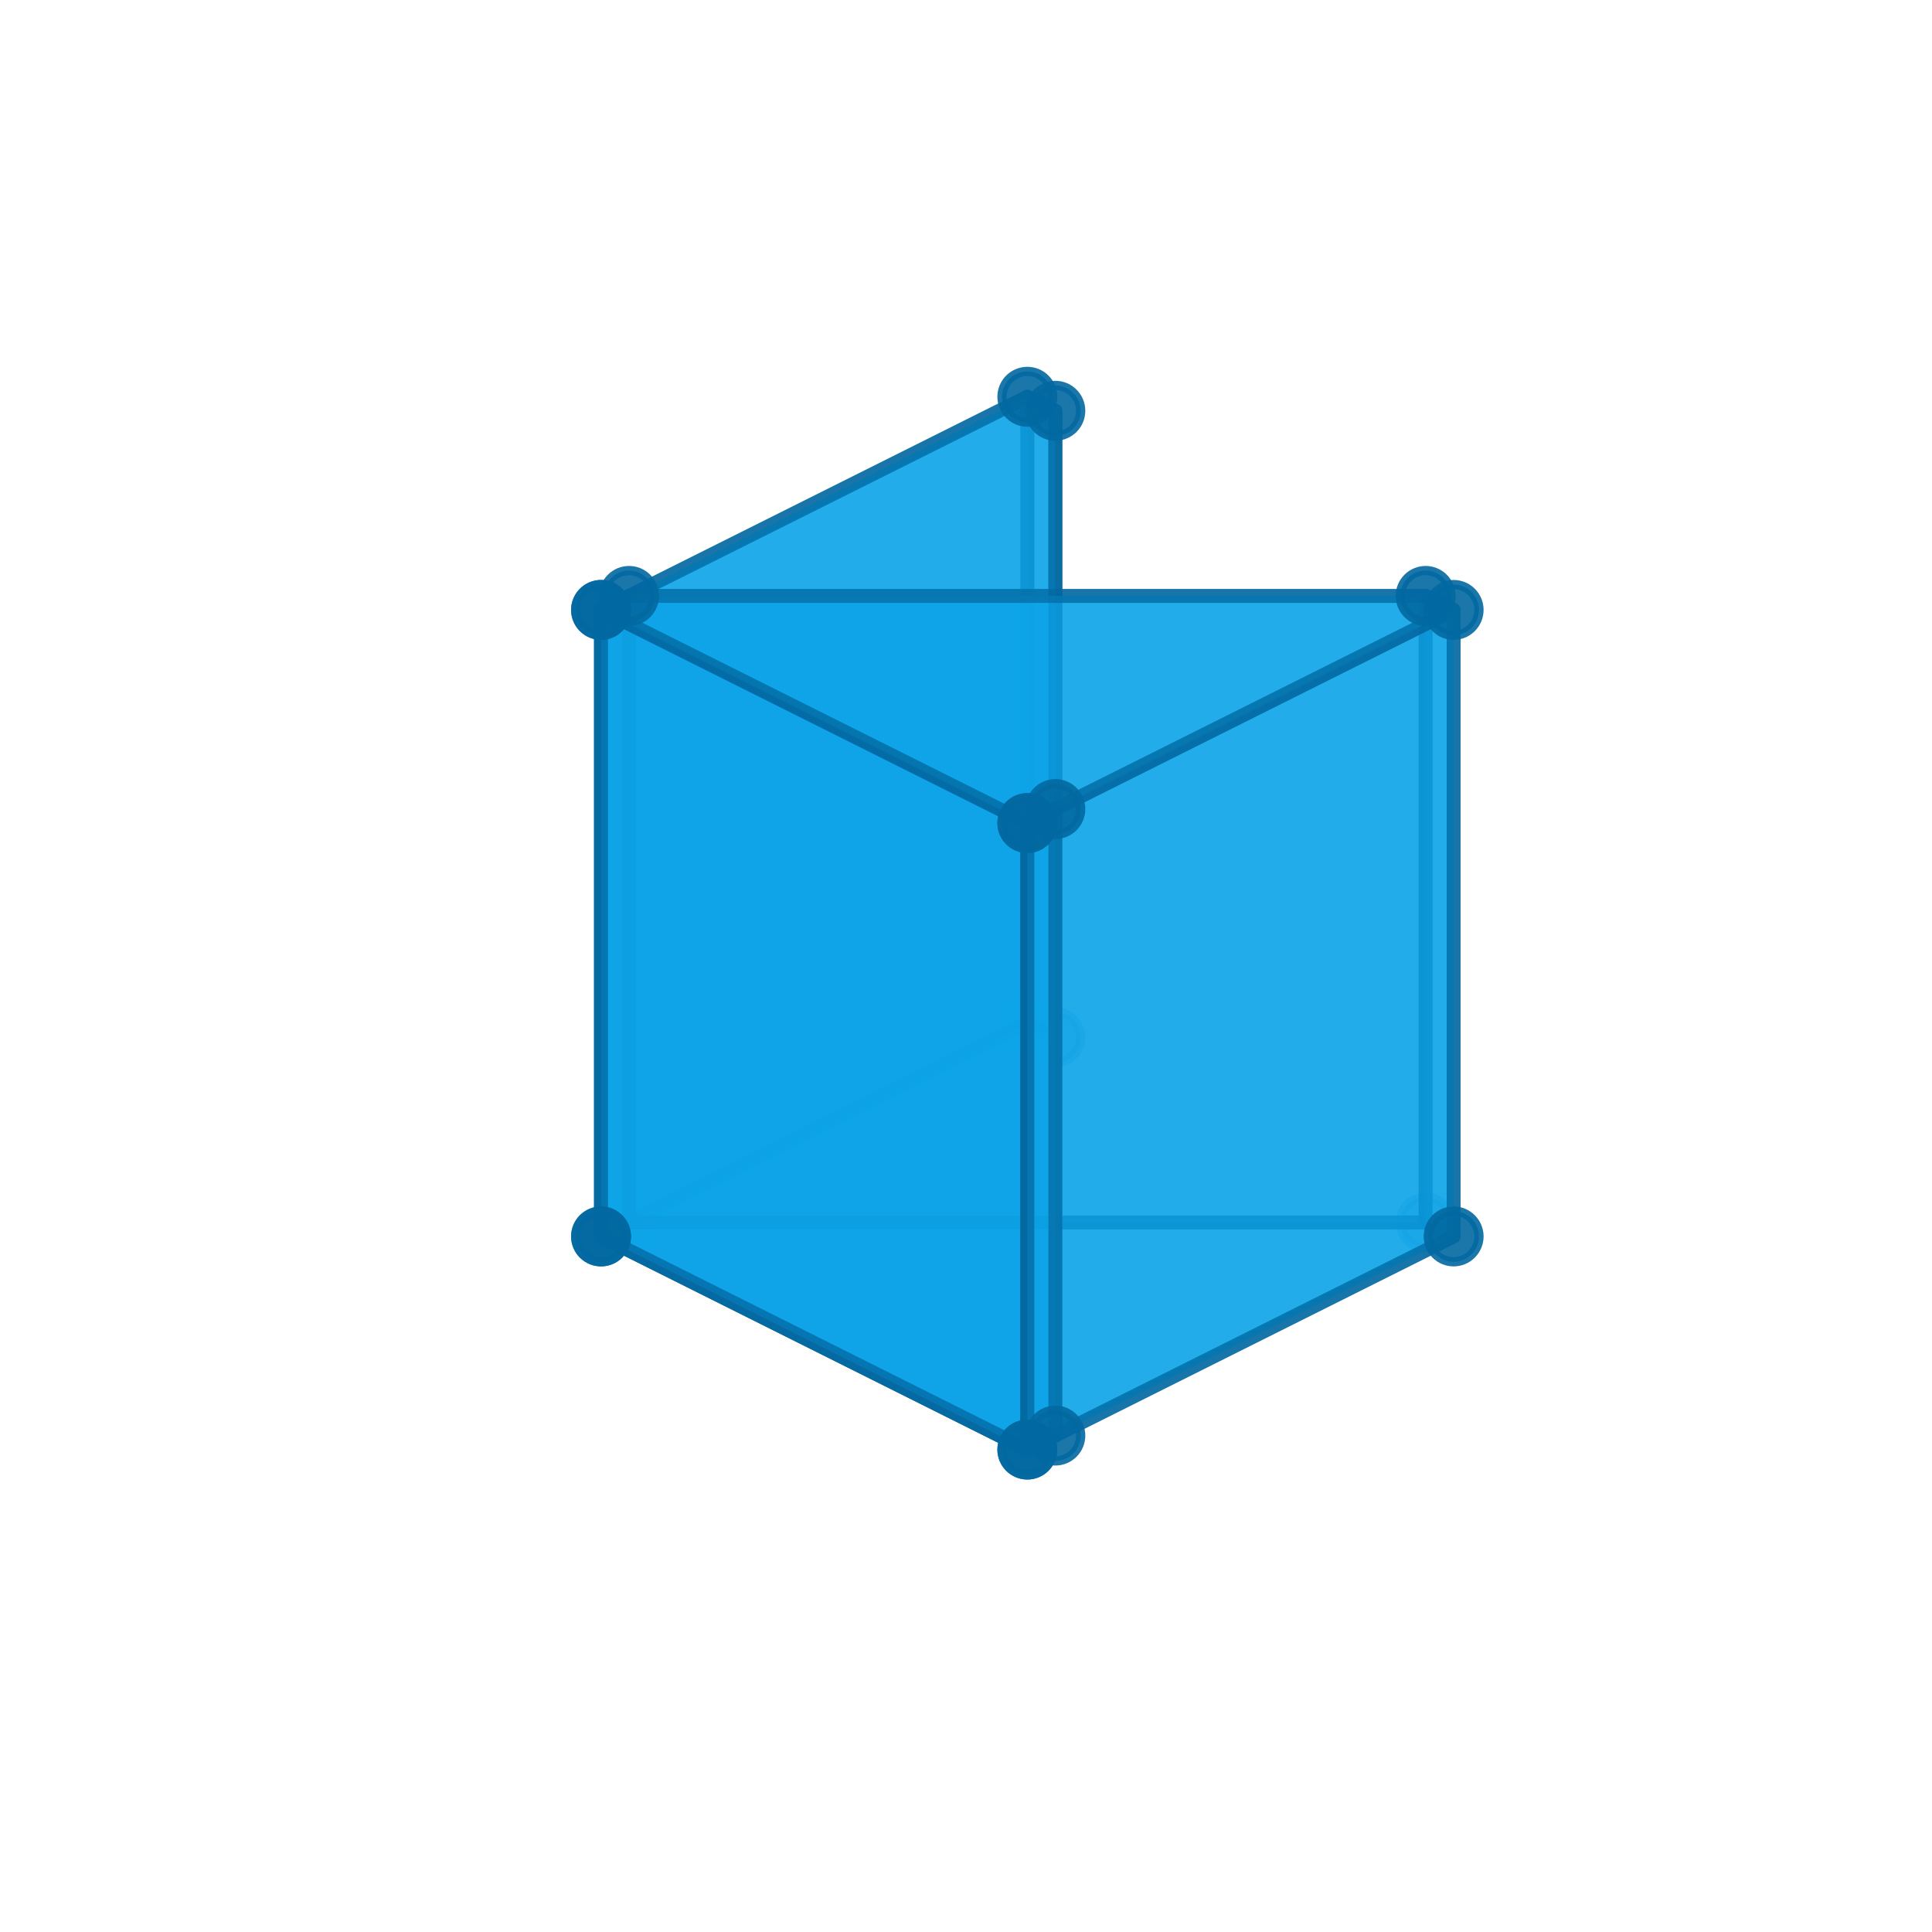
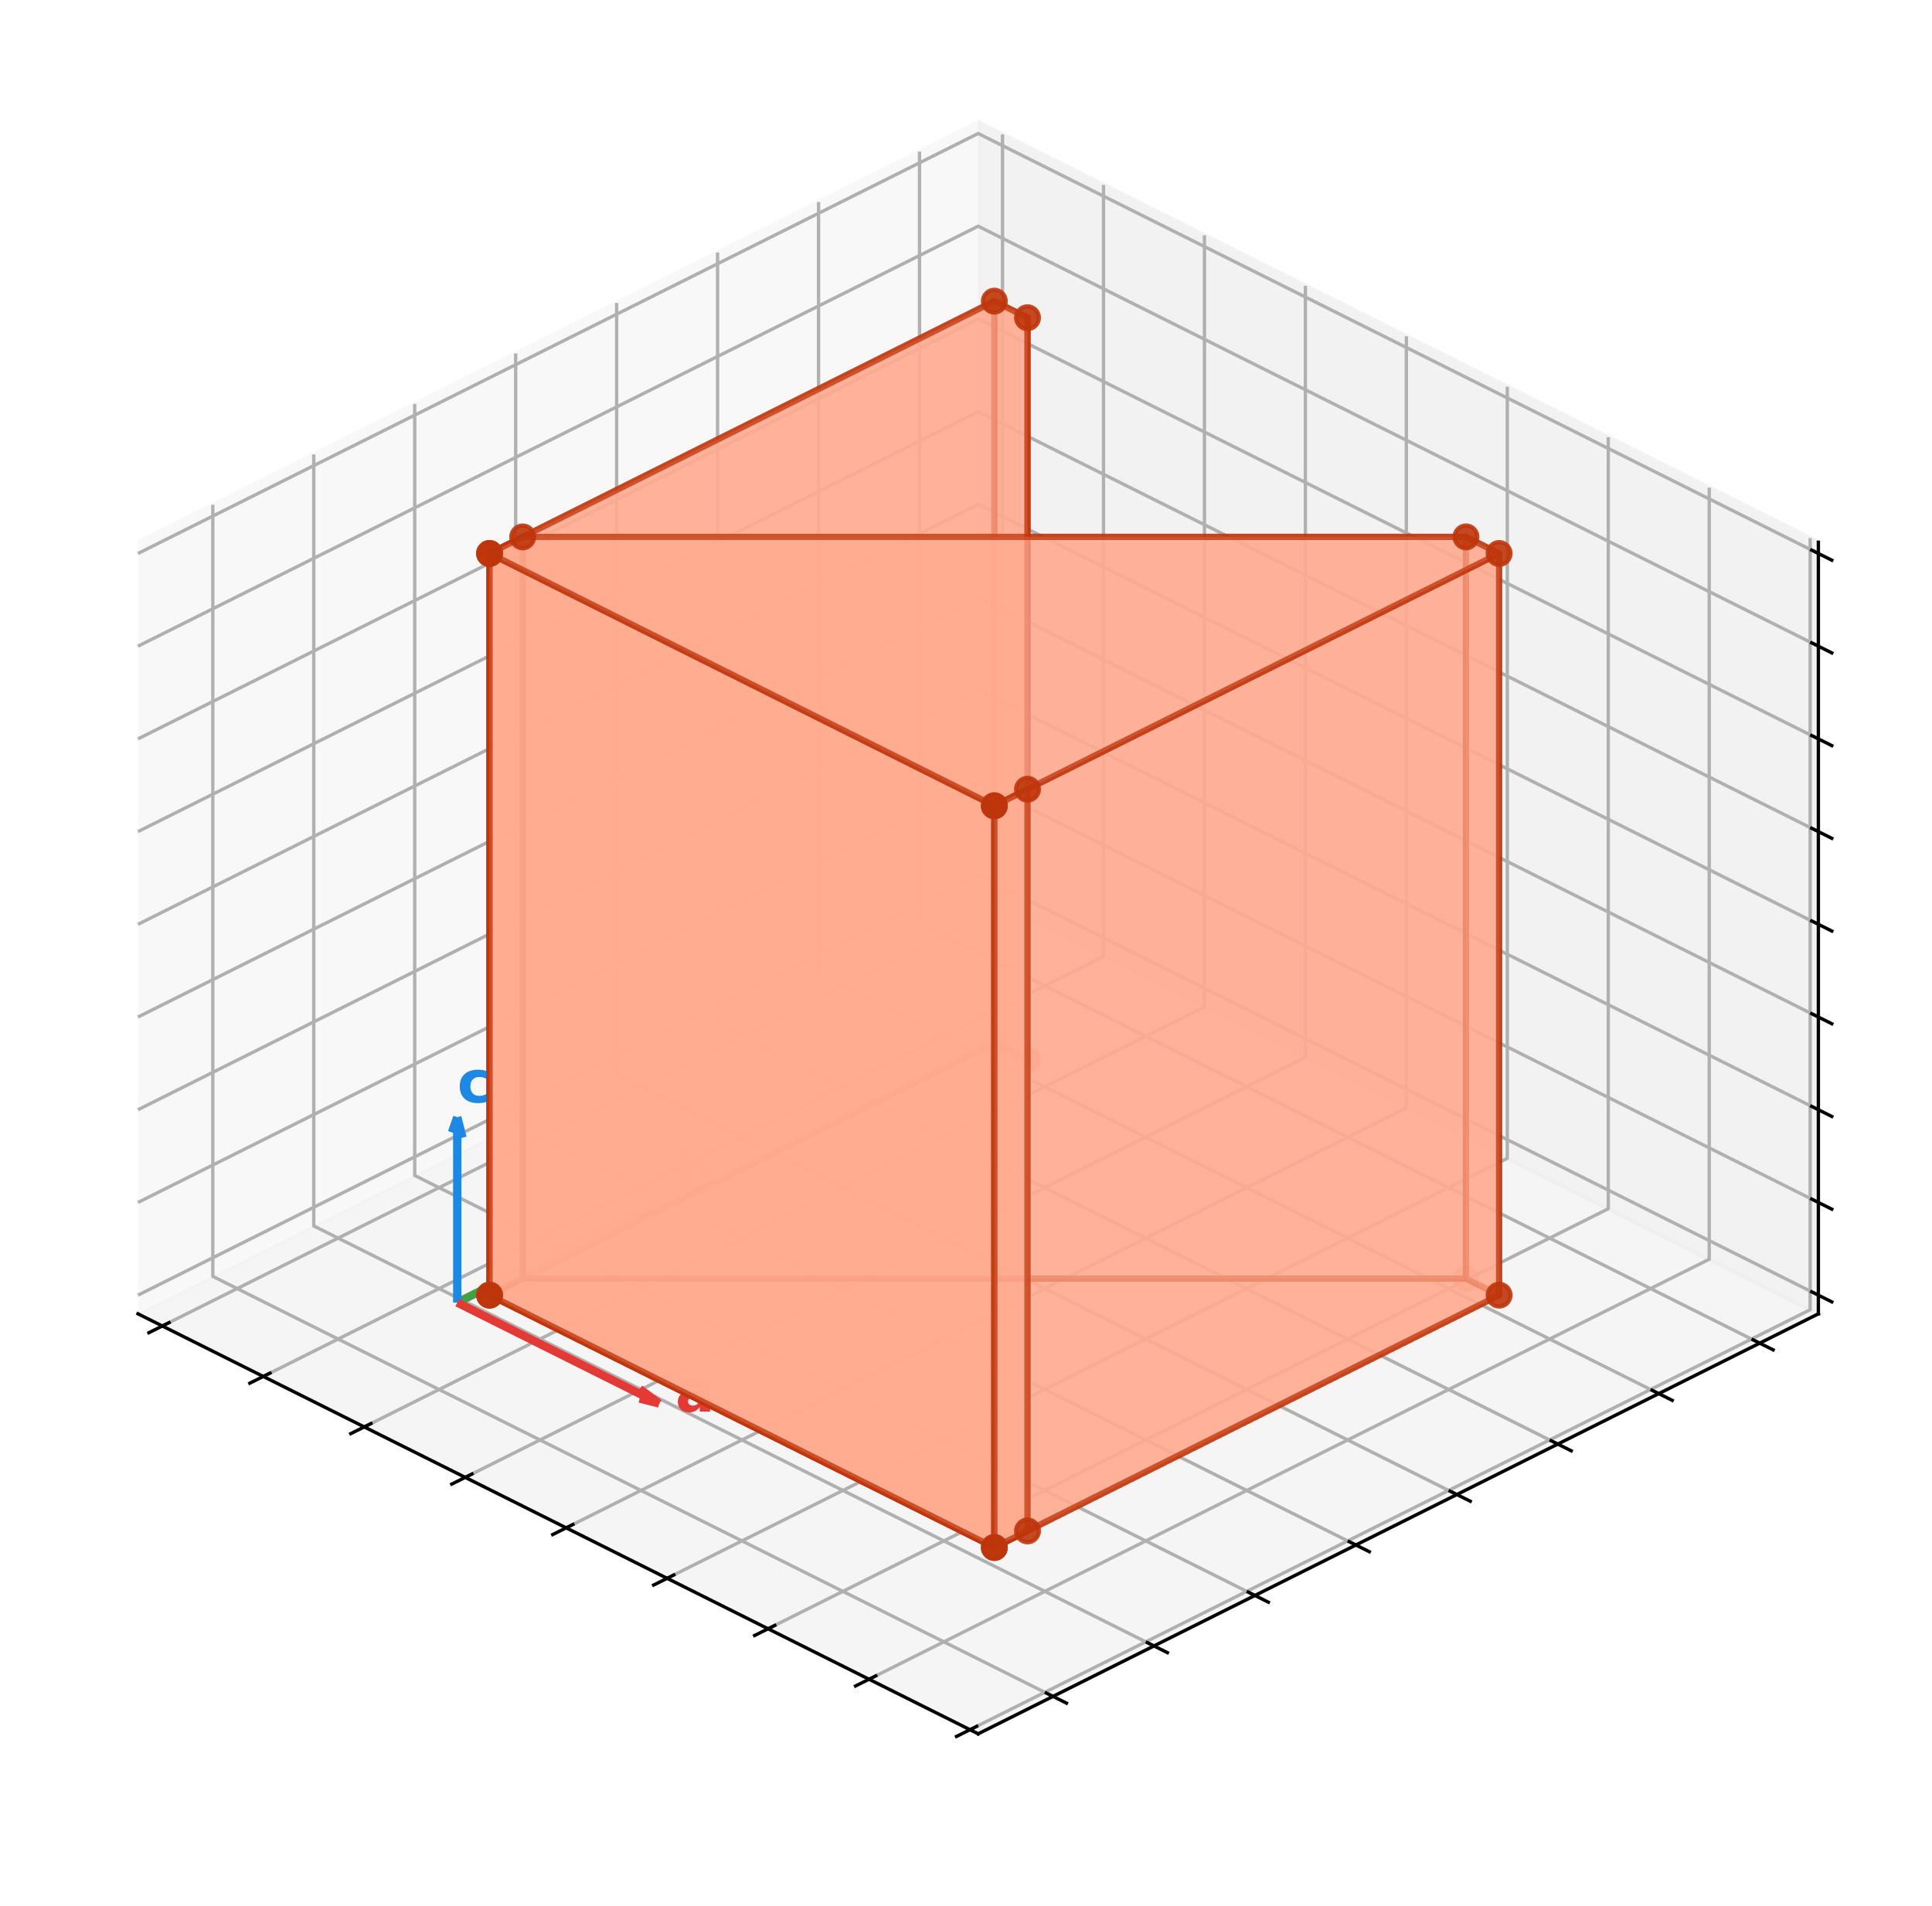
- <svg xmlns="http://www.w3.org/2000/svg" xmlns:xlink="http://www.w3.org/1999/xlink" width="208.8pt" height="208.8pt" viewBox="0 0 208.8 208.8" version="1.1">
+ <svg xmlns="http://www.w3.org/2000/svg" xmlns:xlink="http://www.w3.org/1999/xlink" width="464.059pt" height="457.92pt" viewBox="0 0 464.059 457.92" version="1.1">
  <defs>
    <style type="text/css">*{stroke-linejoin: round; stroke-linecap: butt}</style>
  </defs>
  <g id="figure_1">
    <g id="patch_1">
-       <path d="M 0 208.8  L 208.8 208.8  L 208.8 0  L 0 0  z " style="fill: #ffffff" />
+       <path d="M 0 457.92  L 464.059 457.92  L 464.059 0  L 0 0  z " style="fill: #ffffff" />
    </g>
    <g id="patch_2">
-       <path d="M 7.2 201.6  L 201.6 201.6  L 201.6 7.2  L 7.2 7.2  z " style="fill: #ffffff" />
+       <path d="M 7.2 450.72  L 450.72 450.72  L 450.72 7.2  L 7.2 7.2  z " style="fill: #ffffff" />
+     </g>
+     <g id="pane3d_1">
+       <g id="patch_3">
+         <path d="M 33.141 315.655  L 234.954 214.749  L 234.954 29.372  L 33.141 130.278  " style="fill: #f2f2f2; opacity: 0.5; stroke: #f2f2f2; stroke-linejoin: miter" />
+       </g>
+     </g>
+     <g id="pane3d_2">
+       <g id="patch_4">
+         <path d="M 234.954 214.749  L 436.766 315.655  L 436.766 130.278  L 234.954 29.372  " style="fill: #e6e6e6; opacity: 0.5; stroke: #e6e6e6; stroke-linejoin: miter" />
+       </g>
+     </g>
+     <g id="pane3d_3">
+       <g id="patch_5">
+         <path d="M 33.141 315.655  L 234.954 416.561  L 436.766 315.655  L 234.954 214.749  " style="fill: #ececec; opacity: 0.5; stroke: #ececec; stroke-linejoin: miter" />
+       </g>
+     </g>
+     <g id="grid3d_1">
+       <g id="Line3DCollection_1">
+         <path d="M 38.99 318.579  L 240.802 217.673  L 240.802 32.297  " style="fill: none; stroke: #b0b0b0; stroke-width: 0.8" />
+         <path d="M 63.24 330.704  L 265.052 229.798  L 265.052 44.421  " style="fill: none; stroke: #b0b0b0; stroke-width: 0.8" />
+         <path d="M 87.489 342.828  L 289.301 241.922  L 289.301 56.546  " style="fill: none; stroke: #b0b0b0; stroke-width: 0.8" />
+         <path d="M 111.738 354.953  L 313.55 254.047  L 313.55 68.671  " style="fill: none; stroke: #b0b0b0; stroke-width: 0.8" />
+         <path d="M 135.987 367.078  L 337.8 266.172  L 337.8 80.795  " style="fill: none; stroke: #b0b0b0; stroke-width: 0.8" />
+         <path d="M 160.237 379.202  L 362.049 278.296  L 362.049 92.92  " style="fill: none; stroke: #b0b0b0; stroke-width: 0.8" />
+         <path d="M 184.486 391.327  L 386.298 290.421  L 386.298 105.045  " style="fill: none; stroke: #b0b0b0; stroke-width: 0.8" />
+         <path d="M 208.735 403.452  L 410.547 302.545  L 410.547 117.169  " style="fill: none; stroke: #b0b0b0; stroke-width: 0.8" />
+         <path d="M 232.984 415.576  L 434.797 314.67  L 434.797 129.294  " style="fill: none; stroke: #b0b0b0; stroke-width: 0.8" />
+       </g>
+     </g>
+     <g id="grid3d_2">
+       <g id="Line3DCollection_2">
+         <path d="M 51.115 121.292  L 51.115 306.668  L 252.927 407.574  " style="fill: none; stroke: #b0b0b0; stroke-width: 0.8" />
+         <path d="M 75.364 109.167  L 75.364 294.543  L 277.176 395.449  " style="fill: none; stroke: #b0b0b0; stroke-width: 0.8" />
+         <path d="M 99.614 97.042  L 99.614 282.419  L 301.426 383.325  " style="fill: none; stroke: #b0b0b0; stroke-width: 0.8" />
+         <path d="M 123.863 84.918  L 123.863 270.294  L 325.675 371.2  " style="fill: none; stroke: #b0b0b0; stroke-width: 0.8" />
+         <path d="M 148.112 72.793  L 148.112 258.169  L 349.924 359.075  " style="fill: none; stroke: #b0b0b0; stroke-width: 0.8" />
+         <path d="M 172.361 60.668  L 172.361 246.045  L 374.173 346.951  " style="fill: none; stroke: #b0b0b0; stroke-width: 0.8" />
+         <path d="M 196.611 48.544  L 196.611 233.92  L 398.423 334.826  " style="fill: none; stroke: #b0b0b0; stroke-width: 0.8" />
+         <path d="M 220.86 36.419  L 220.86 221.795  L 422.672 322.701  " style="fill: none; stroke: #b0b0b0; stroke-width: 0.8" />
+       </g>
+     </g>
+     <g id="grid3d_3">
+       <g id="Line3DCollection_3">
+         <path d="M 436.766 311.173  L 234.954 210.267  L 33.141 311.173  " style="fill: none; stroke: #b0b0b0; stroke-width: 0.8" />
+         <path d="M 436.766 288.899  L 234.954 187.993  L 33.141 288.899  " style="fill: none; stroke: #b0b0b0; stroke-width: 0.8" />
+         <path d="M 436.766 266.624  L 234.954 165.718  L 33.141 266.624  " style="fill: none; stroke: #b0b0b0; stroke-width: 0.8" />
+         <path d="M 436.766 244.35  L 234.954 143.444  L 33.141 244.35  " style="fill: none; stroke: #b0b0b0; stroke-width: 0.8" />
+         <path d="M 436.766 222.076  L 234.954 121.169  L 33.141 222.076  " style="fill: none; stroke: #b0b0b0; stroke-width: 0.8" />
+         <path d="M 436.766 199.801  L 234.954 98.895  L 33.141 199.801  " style="fill: none; stroke: #b0b0b0; stroke-width: 0.8" />
+         <path d="M 436.766 177.527  L 234.954 76.621  L 33.141 177.527  " style="fill: none; stroke: #b0b0b0; stroke-width: 0.8" />
+         <path d="M 436.766 155.252  L 234.954 54.346  L 33.141 155.252  " style="fill: none; stroke: #b0b0b0; stroke-width: 0.8" />
+         <path d="M 436.766 132.978  L 234.954 32.072  L 33.141 132.978  " style="fill: none; stroke: #b0b0b0; stroke-width: 0.8" />
+       </g>
+     </g>
+     <g id="axis3d_1">
+       <g id="line2d_1">
+         <path d="M 33.141 315.655  L 234.954 416.561  " style="fill: none; stroke: #000000; stroke-width: 0.8; stroke-linecap: square" />
+       </g>
+       <g id="xtick_1">
+         <g id="line2d_2">
+           <path d="M 40.605 317.772  L 35.761 320.194  " style="fill: none; stroke: #000000; stroke-width: 0.8; stroke-linecap: square" />
+         </g>
+       </g>
+       <g id="xtick_2">
+         <g id="line2d_3">
+           <path d="M 64.854 329.896  L 60.011 332.318  " style="fill: none; stroke: #000000; stroke-width: 0.8; stroke-linecap: square" />
+         </g>
+       </g>
+       <g id="xtick_3">
+         <g id="line2d_4">
+           <path d="M 89.103 342.021  L 84.26 344.443  " style="fill: none; stroke: #000000; stroke-width: 0.8; stroke-linecap: square" />
+         </g>
+       </g>
+       <g id="xtick_4">
+         <g id="line2d_5">
+           <path d="M 113.353 354.146  L 108.509 356.567  " style="fill: none; stroke: #000000; stroke-width: 0.8; stroke-linecap: square" />
+         </g>
+       </g>
+       <g id="xtick_5">
+         <g id="line2d_6">
+           <path d="M 137.602 366.27  L 132.758 368.692  " style="fill: none; stroke: #000000; stroke-width: 0.8; stroke-linecap: square" />
+         </g>
+       </g>
+       <g id="xtick_6">
+         <g id="line2d_7">
+           <path d="M 161.851 378.395  L 157.008 380.817  " style="fill: none; stroke: #000000; stroke-width: 0.8; stroke-linecap: square" />
+         </g>
+       </g>
+       <g id="xtick_7">
+         <g id="line2d_8">
+           <path d="M 186.1 390.52  L 181.257 392.941  " style="fill: none; stroke: #000000; stroke-width: 0.8; stroke-linecap: square" />
+         </g>
+       </g>
+       <g id="xtick_8">
+         <g id="line2d_9">
+           <path d="M 210.35 402.644  L 205.506 405.066  " style="fill: none; stroke: #000000; stroke-width: 0.8; stroke-linecap: square" />
+         </g>
+       </g>
+       <g id="xtick_9">
+         <g id="line2d_10">
+           <path d="M 234.599 414.769  L 229.755 417.191  " style="fill: none; stroke: #000000; stroke-width: 0.8; stroke-linecap: square" />
+         </g>
+       </g>
+     </g>
+     <g id="axis3d_2">
+       <g id="line2d_11">
+         <path d="M 436.766 315.655  L 234.954 416.561  " style="fill: none; stroke: #000000; stroke-width: 0.8; stroke-linecap: square" />
+       </g>
+       <g id="xtick_10">
+         <g id="line2d_12">
+           <path d="M 251.313 406.767  L 256.156 409.188  " style="fill: none; stroke: #000000; stroke-width: 0.8; stroke-linecap: square" />
+         </g>
+       </g>
+       <g id="xtick_11">
+         <g id="line2d_13">
+           <path d="M 275.562 394.642  L 280.405 397.064  " style="fill: none; stroke: #000000; stroke-width: 0.8; stroke-linecap: square" />
+         </g>
+       </g>
+       <g id="xtick_12">
+         <g id="line2d_14">
+           <path d="M 299.811 382.517  L 304.655 384.939  " style="fill: none; stroke: #000000; stroke-width: 0.8; stroke-linecap: square" />
+         </g>
+       </g>
+       <g id="xtick_13">
+         <g id="line2d_15">
+           <path d="M 324.06 370.393  L 328.904 372.814  " style="fill: none; stroke: #000000; stroke-width: 0.8; stroke-linecap: square" />
+         </g>
+       </g>
+       <g id="xtick_14">
+         <g id="line2d_16">
+           <path d="M 348.31 358.268  L 353.153 360.69  " style="fill: none; stroke: #000000; stroke-width: 0.8; stroke-linecap: square" />
+         </g>
+       </g>
+       <g id="xtick_15">
+         <g id="line2d_17">
+           <path d="M 372.559 346.143  L 377.402 348.565  " style="fill: none; stroke: #000000; stroke-width: 0.8; stroke-linecap: square" />
+         </g>
+       </g>
+       <g id="xtick_16">
+         <g id="line2d_18">
+           <path d="M 396.808 334.019  L 401.652 336.441  " style="fill: none; stroke: #000000; stroke-width: 0.8; stroke-linecap: square" />
+         </g>
+       </g>
+       <g id="xtick_17">
+         <g id="line2d_19">
+           <path d="M 421.057 321.894  L 425.901 324.316  " style="fill: none; stroke: #000000; stroke-width: 0.8; stroke-linecap: square" />
+         </g>
+       </g>
+     </g>
+     <g id="axis3d_3">
+       <g id="line2d_20">
+         <path d="M 436.766 315.655  L 436.766 130.278  " style="fill: none; stroke: #000000; stroke-width: 0.8; stroke-linecap: square" />
+       </g>
+       <g id="xtick_18">
+         <g id="line2d_21">
+           <path d="M 435.151 310.366  L 439.995 312.788  " style="fill: none; stroke: #000000; stroke-width: 0.8; stroke-linecap: square" />
+         </g>
+       </g>
+       <g id="xtick_19">
+         <g id="line2d_22">
+           <path d="M 435.151 288.091  L 439.995 290.513  " style="fill: none; stroke: #000000; stroke-width: 0.8; stroke-linecap: square" />
+         </g>
+       </g>
+       <g id="xtick_20">
+         <g id="line2d_23">
+           <path d="M 435.151 265.817  L 439.995 268.239  " style="fill: none; stroke: #000000; stroke-width: 0.8; stroke-linecap: square" />
+         </g>
+       </g>
+       <g id="xtick_21">
+         <g id="line2d_24">
+           <path d="M 435.151 243.543  L 439.995 245.964  " style="fill: none; stroke: #000000; stroke-width: 0.8; stroke-linecap: square" />
+         </g>
+       </g>
+       <g id="xtick_22">
+         <g id="line2d_25">
+           <path d="M 435.151 221.268  L 439.995 223.69  " style="fill: none; stroke: #000000; stroke-width: 0.8; stroke-linecap: square" />
+         </g>
+       </g>
+       <g id="xtick_23">
+         <g id="line2d_26">
+           <path d="M 435.151 198.994  L 439.995 201.416  " style="fill: none; stroke: #000000; stroke-width: 0.8; stroke-linecap: square" />
+         </g>
+       </g>
+       <g id="xtick_24">
+         <g id="line2d_27">
+           <path d="M 435.151 176.72  L 439.995 179.141  " style="fill: none; stroke: #000000; stroke-width: 0.8; stroke-linecap: square" />
+         </g>
+       </g>
+       <g id="xtick_25">
+         <g id="line2d_28">
+           <path d="M 435.151 154.445  L 439.995 156.867  " style="fill: none; stroke: #000000; stroke-width: 0.8; stroke-linecap: square" />
+         </g>
+       </g>
+       <g id="xtick_26">
+         <g id="line2d_29">
+           <path d="M 435.151 132.171  L 439.995 134.593  " style="fill: none; stroke: #000000; stroke-width: 0.8; stroke-linecap: square" />
+         </g>
+       </g>
    </g>
    <g id="axes_1">
      <g id="Path3DCollection_1">
        <defs>
-           <path id="C0_0_22ac56769d" d="M 0 2.739  C 0.726 2.739 1.423 2.45 1.936 1.936  C 2.45 1.423 2.739 0.726 2.739 -0  C 2.739 -0.726 2.45 -1.423 1.936 -1.936  C 1.423 -2.45 0.726 -2.739 0 -2.739  C -0.726 -2.739 -1.423 -2.45 -1.936 -1.936  C -2.45 -1.423 -2.739 -0.726 -2.739 0  C -2.739 0.726 -2.45 1.423 -1.936 1.936  C -1.423 2.45 -0.726 2.739 0 2.739  z " />
+           <path id="C0_0_e99f369d6a" d="M 0 2.739  C 0.726 2.739 1.423 2.45 1.936 1.936  C 2.45 1.423 2.739 0.726 2.739 -0  C 2.739 -0.726 2.45 -1.423 1.936 -1.936  C 1.423 -2.45 0.726 -2.739 0 -2.739  C -0.726 -2.739 -1.423 -2.45 -1.936 -1.936  C -2.45 -1.423 -2.739 -0.726 -2.739 0  C -2.739 0.726 -2.45 1.423 -1.936 1.936  C -1.423 2.45 -0.726 2.739 0 2.739  z " />
        </defs>
-         <g clip-path="url(#p1cd7372c4e)">
-           <use xlink:href="#C0_0_22ac56769d" x="111.029" y="110.592" style="fill: #0369a1; fill-opacity: 0.3; stroke: #0369a1; stroke-opacity: 0.3" />
-         </g>
-         <g clip-path="url(#p1cd7372c4e)">
-           <use xlink:href="#C0_0_22ac56769d" x="114.055" y="112.105" style="fill: #0369a1; fill-opacity: 0.3; stroke: #0369a1; stroke-opacity: 0.3" />
-         </g>
-         <g clip-path="url(#p1cd7372c4e)">
-           <use xlink:href="#C0_0_22ac56769d" x="67.984" y="132.114" style="fill: #0369a1; fill-opacity: 0.3; stroke: #0369a1; stroke-opacity: 0.3" />
-         </g>
-         <g clip-path="url(#p1cd7372c4e)">
-           <use xlink:href="#C0_0_22ac56769d" x="154.074" y="132.114" style="fill: #0369a1; fill-opacity: 0.3; stroke: #0369a1; stroke-opacity: 0.3" />
-         </g>
+         <g clip-path="url(#p7db344ed63)">
+           <use xlink:href="#C0_0_e99f369d6a" x="238.833" y="250.55" style="fill: #bf360c; fill-opacity: 0.3; stroke: #bf360c; stroke-opacity: 0.3" />
+         </g>
+         <g clip-path="url(#p7db344ed63)">
+           <use xlink:href="#C0_0_e99f369d6a" x="246.798" y="254.532" style="fill: #bf360c; fill-opacity: 0.3; stroke: #bf360c; stroke-opacity: 0.3" />
+         </g>
+         <g clip-path="url(#p7db344ed63)">
+           <use xlink:href="#C0_0_e99f369d6a" x="125.551" y="307.191" style="fill: #bf360c; fill-opacity: 0.3; stroke: #bf360c; stroke-opacity: 0.3" />
+         </g>
+         <g clip-path="url(#p7db344ed63)">
+           <use xlink:href="#C0_0_e99f369d6a" x="352.116" y="307.191" style="fill: #bf360c; fill-opacity: 0.3; stroke: #bf360c; stroke-opacity: 0.3" />
+         </g>
+       </g>
+       <g id="text_1">
+         <g style="fill: #e53935" transform="translate(162.2057 339.1442) scale(0.14 -0.14)">
+           <defs>
+             <path id="DejaVuSans-Bold-61" d="M 2106 1575  Q 1756 1575 1579 1456  Q 1403 1338 1403 1106  Q 1403 894 1545 773  Q 1688 653 1941 653  Q 2256 653 2472 879  Q 2688 1106 2688 1447  L 2688 1575  L 2106 1575  z M 3816 1997  L 3816 0  L 2688 0  L 2688 519  Q 2463 200 2181 54  Q 1900 -91 1497 -91  Q 953 -91 614 226  Q 275 544 275 1050  Q 275 1666 698 1953  Q 1122 2241 2028 2241  L 2688 2241  L 2688 2328  Q 2688 2594 2478 2717  Q 2269 2841 1825 2841  Q 1466 2841 1156 2769  Q 847 2697 581 2553  L 581 3406  Q 941 3494 1303 3539  Q 1666 3584 2028 3584  Q 2975 3584 3395 3211  Q 3816 2838 3816 1997  z " transform="scale(0.015625)" />
+           </defs>
+           <use xlink:href="#DejaVuSans-Bold-61" />
+         </g>
+       </g>
+       <g id="text_2">
+         <g style="fill: #43a047" transform="translate(162.2057 286.7657) scale(0.14 -0.14)">
+           <defs>
+             <path id="DejaVuSans-Bold-62" d="M 2400 722  Q 2759 722 2948 984  Q 3138 1247 3138 1747  Q 3138 2247 2948 2509  Q 2759 2772 2400 2772  Q 2041 2772 1848 2508  Q 1656 2244 1656 1747  Q 1656 1250 1848 986  Q 2041 722 2400 722  z M 1656 2988  Q 1888 3294 2169 3439  Q 2450 3584 2816 3584  Q 3463 3584 3878 3070  Q 4294 2556 4294 1747  Q 4294 938 3878 423  Q 3463 -91 2816 -91  Q 2450 -91 2169 54  Q 1888 200 1656 506  L 1656 0  L 538 0  L 538 4863  L 1656 4863  L 1656 2988  z " transform="scale(0.015625)" />
+           </defs>
+           <use xlink:href="#DejaVuSans-Bold-62" />
+         </g>
+       </g>
+       <g id="text_3">
+         <g style="fill: #1e88e5" transform="translate(109.8273 264.8423) scale(0.14 -0.14)">
+           <defs>
+             <path id="DejaVuSans-Bold-63" d="M 3366 3391  L 3366 2478  Q 3138 2634 2908 2709  Q 2678 2784 2431 2784  Q 1963 2784 1702 2511  Q 1441 2238 1441 1747  Q 1441 1256 1702 982  Q 1963 709 2431 709  Q 2694 709 2930 787  Q 3166 866 3366 1019  L 3366 103  Q 3103 6 2833 -42  Q 2563 -91 2291 -91  Q 1344 -91 809 395  Q 275 881 275 1747  Q 275 2613 809 3098  Q 1344 3584 2291 3584  Q 2566 3584 2833 3536  Q 3100 3488 3366 3391  z " transform="scale(0.015625)" />
+           </defs>
+           <use xlink:href="#DejaVuSans-Bold-63" />
+         </g>
+       </g>
+       <g id="Line3DCollection_4">
+         <path d="M 158.326 288.706  L 109.827 312.955  " clip-path="url(#p7db344ed63)" style="fill: none; stroke: #43a047; stroke-width: 2" />
+         <path d="M 158.326 288.706  L 153.641 292.201  " clip-path="url(#p7db344ed63)" style="fill: none; stroke: #43a047; stroke-width: 2" />
+         <path d="M 158.326 288.706  L 153.641 289.895  " clip-path="url(#p7db344ed63)" style="fill: none; stroke: #43a047; stroke-width: 2" />
+       </g>
+       <g id="Line3DCollection_5">
+         <path d="M 109.827 268.406  L 109.827 312.955  " clip-path="url(#p7db344ed63)" style="fill: none; stroke: #1e88e5; stroke-width: 2" />
+         <path d="M 109.827 268.406  L 108.572 272.082  " clip-path="url(#p7db344ed63)" style="fill: none; stroke: #1e88e5; stroke-width: 2" />
+         <path d="M 109.827 268.406  L 111.083 273.337  " clip-path="url(#p7db344ed63)" style="fill: none; stroke: #1e88e5; stroke-width: 2" />
+       </g>
+       <g id="Line3DCollection_6">
+         <path d="M 158.326 337.204  L 109.827 312.955  " clip-path="url(#p7db344ed63)" style="fill: none; stroke: #e53935; stroke-width: 2" />
+         <path d="M 158.326 337.204  L 153.641 336.015  " clip-path="url(#p7db344ed63)" style="fill: none; stroke: #e53935; stroke-width: 2" />
+         <path d="M 158.326 337.204  L 153.641 333.709  " clip-path="url(#p7db344ed63)" style="fill: none; stroke: #e53935; stroke-width: 2" />
      </g>
      <g id="Poly3DCollection_1">
-         <path d="M 114.055 44.394  L 114.055 112.105  L 111.029 110.592  L 111.029 42.881  z " clip-path="url(#p1cd7372c4e)" style="fill: #0ea5e9; fill-opacity: 0.7; stroke: #0369a1; stroke-opacity: 0.7; stroke-width: 1.5" />
-         <path d="M 111.029 110.592  L 64.958 133.627  L 64.958 65.917  L 111.029 42.881  z " clip-path="url(#p1cd7372c4e)" style="fill: #0ea5e9; fill-opacity: 0.7; stroke: #0369a1; stroke-opacity: 0.7; stroke-width: 1.5" />
-         <path d="M 114.055 155.15  L 111.029 156.663  L 64.958 133.627  L 111.029 110.592  L 114.055 112.105  z " clip-path="url(#p1cd7372c4e)" style="fill: #0ea5e9; fill-opacity: 0.7; stroke: #0369a1; stroke-opacity: 0.7; stroke-width: 1.5" />
-         <path d="M 154.074 132.114  L 157.1 133.627  L 111.029 156.663  L 64.958 133.627  L 67.984 132.114  z " clip-path="url(#p1cd7372c4e)" style="fill: #0ea5e9; fill-opacity: 0.7; stroke: #0369a1; stroke-opacity: 0.7; stroke-width: 1.5" />
-         <path d="M 67.984 132.114  L 67.984 64.404  L 154.074 64.404  L 154.074 132.114  z " clip-path="url(#p1cd7372c4e)" style="fill: #0ea5e9; fill-opacity: 0.7; stroke: #0369a1; stroke-opacity: 0.7; stroke-width: 1.5" />
-         <path d="M 154.074 132.114  L 154.074 64.404  L 157.1 65.917  L 157.1 133.627  z " clip-path="url(#p1cd7372c4e)" style="fill: #0ea5e9; fill-opacity: 0.7; stroke: #0369a1; stroke-opacity: 0.7; stroke-width: 1.5" />
-         <path d="M 64.958 133.627  L 64.958 65.917  L 67.984 64.404  L 67.984 132.114  z " clip-path="url(#p1cd7372c4e)" style="fill: #0ea5e9; fill-opacity: 0.7; stroke: #0369a1; stroke-opacity: 0.7; stroke-width: 1.5" />
-         <path d="M 114.055 87.439  L 114.055 155.15  L 114.055 112.105  L 114.055 44.394  z " clip-path="url(#p1cd7372c4e)" style="fill: #0ea5e9; fill-opacity: 0.7; stroke: #0369a1; stroke-opacity: 0.7; stroke-width: 1.5" />
-         <path d="M 114.055 44.394  L 111.029 42.881  L 64.958 65.917  L 111.029 88.952  L 114.055 87.439  z " clip-path="url(#p1cd7372c4e)" style="fill: #0ea5e9; fill-opacity: 0.7; stroke: #0369a1; stroke-opacity: 0.7; stroke-width: 1.5" />
-         <path d="M 111.029 88.952  L 64.958 65.917  L 64.958 133.627  L 111.029 156.663  z " clip-path="url(#p1cd7372c4e)" style="fill: #0ea5e9; fill-opacity: 0.7; stroke: #0369a1; stroke-opacity: 0.7; stroke-width: 1.5" />
-         <path d="M 64.958 133.627  L 111.029 156.663  L 111.029 88.952  L 64.958 65.917  z " clip-path="url(#p1cd7372c4e)" style="fill: #0ea5e9; fill-opacity: 0.7; stroke: #0369a1; stroke-opacity: 0.7; stroke-width: 1.5" />
-         <path d="M 157.1 65.917  L 111.029 88.952  L 111.029 156.663  L 157.1 133.627  z " clip-path="url(#p1cd7372c4e)" style="fill: #0ea5e9; fill-opacity: 0.7; stroke: #0369a1; stroke-opacity: 0.7; stroke-width: 1.5" />
-         <path d="M 67.984 64.404  L 64.958 65.917  L 111.029 88.952  L 157.1 65.917  L 154.074 64.404  z " clip-path="url(#p1cd7372c4e)" style="fill: #0ea5e9; fill-opacity: 0.7; stroke: #0369a1; stroke-opacity: 0.7; stroke-width: 1.5" />
-         <path d="M 111.029 88.952  L 111.029 156.663  L 114.055 155.15  L 114.055 87.439  z " clip-path="url(#p1cd7372c4e)" style="fill: #0ea5e9; fill-opacity: 0.7; stroke: #0369a1; stroke-opacity: 0.7; stroke-width: 1.5" />
+         <path d="M 246.798 76.337  L 246.798 254.532  L 238.833 250.55  L 238.833 72.355  z " clip-path="url(#p7db344ed63)" style="fill: #ffab91; fill-opacity: 0.7; stroke: #bf360c; stroke-opacity: 0.7; stroke-width: 1.5" />
+         <path d="M 238.833 250.55  L 117.587 311.173  L 117.587 132.978  L 238.833 72.355  z " clip-path="url(#p7db344ed63)" style="fill: #ffab91; fill-opacity: 0.7; stroke: #bf360c; stroke-opacity: 0.7; stroke-width: 1.5" />
+         <path d="M 246.798 367.814  L 238.833 371.796  L 117.587 311.173  L 238.833 250.55  L 246.798 254.532  z " clip-path="url(#p7db344ed63)" style="fill: #ffab91; fill-opacity: 0.7; stroke: #bf360c; stroke-opacity: 0.7; stroke-width: 1.5" />
+         <path d="M 352.116 307.191  L 360.08 311.173  L 238.833 371.796  L 117.587 311.173  L 125.551 307.191  z " clip-path="url(#p7db344ed63)" style="fill: #ffab91; fill-opacity: 0.7; stroke: #bf360c; stroke-opacity: 0.7; stroke-width: 1.5" />
+         <path d="M 125.551 307.191  L 125.551 128.996  L 352.116 128.996  L 352.116 307.191  z " clip-path="url(#p7db344ed63)" style="fill: #ffab91; fill-opacity: 0.7; stroke: #bf360c; stroke-opacity: 0.7; stroke-width: 1.5" />
+         <path d="M 352.116 307.191  L 352.116 128.996  L 360.08 132.978  L 360.08 311.173  z " clip-path="url(#p7db344ed63)" style="fill: #ffab91; fill-opacity: 0.7; stroke: #bf360c; stroke-opacity: 0.7; stroke-width: 1.5" />
+         <path d="M 117.587 311.173  L 117.587 132.978  L 125.551 128.996  L 125.551 307.191  z " clip-path="url(#p7db344ed63)" style="fill: #ffab91; fill-opacity: 0.7; stroke: #bf360c; stroke-opacity: 0.7; stroke-width: 1.5" />
+         <path d="M 246.798 189.619  L 246.798 367.814  L 246.798 254.532  L 246.798 76.337  z " clip-path="url(#p7db344ed63)" style="fill: #ffab91; fill-opacity: 0.7; stroke: #bf360c; stroke-opacity: 0.7; stroke-width: 1.5" />
+         <path d="M 246.798 76.337  L 238.833 72.355  L 117.587 132.978  L 238.833 193.601  L 246.798 189.619  z " clip-path="url(#p7db344ed63)" style="fill: #ffab91; fill-opacity: 0.7; stroke: #bf360c; stroke-opacity: 0.7; stroke-width: 1.5" />
+         <path d="M 238.833 193.601  L 117.587 132.978  L 117.587 311.173  L 238.833 371.796  z " clip-path="url(#p7db344ed63)" style="fill: #ffab91; fill-opacity: 0.7; stroke: #bf360c; stroke-opacity: 0.7; stroke-width: 1.5" />
+         <path d="M 360.08 132.978  L 238.833 193.601  L 238.833 371.796  L 360.08 311.173  z " clip-path="url(#p7db344ed63)" style="fill: #ffab91; fill-opacity: 0.7; stroke: #bf360c; stroke-opacity: 0.7; stroke-width: 1.5" />
+         <path d="M 117.587 311.173  L 238.833 371.796  L 238.833 193.601  L 117.587 132.978  z " clip-path="url(#p7db344ed63)" style="fill: #ffab91; fill-opacity: 0.7; stroke: #bf360c; stroke-opacity: 0.7; stroke-width: 1.5" />
+         <path d="M 125.551 128.996  L 117.587 132.978  L 238.833 193.601  L 360.08 132.978  L 352.116 128.996  z " clip-path="url(#p7db344ed63)" style="fill: #ffab91; fill-opacity: 0.7; stroke: #bf360c; stroke-opacity: 0.7; stroke-width: 1.5" />
+         <path d="M 238.833 193.601  L 238.833 371.796  L 246.798 367.814  L 246.798 189.619  z " clip-path="url(#p7db344ed63)" style="fill: #ffab91; fill-opacity: 0.7; stroke: #bf360c; stroke-opacity: 0.7; stroke-width: 1.5" />
      </g>
      <g id="Path3DCollection_2">
        <defs>
-           <path id="C1_0_4111ed02a9" d="M 0 2.739  C 0.726 2.739 1.423 2.45 1.936 1.936  C 2.45 1.423 2.739 0.726 2.739 -0  C 2.739 -0.726 2.45 -1.423 1.936 -1.936  C 1.423 -2.45 0.726 -2.739 0 -2.739  C -0.726 -2.739 -1.423 -2.45 -1.936 -1.936  C -2.45 -1.423 -2.739 -0.726 -2.739 0  C -2.739 0.726 -2.45 1.423 -1.936 1.936  C -1.423 2.45 -0.726 2.739 0 2.739  z " />
+           <path id="C1_0_30a1a74e11" d="M 0 2.739  C 0.726 2.739 1.423 2.45 1.936 1.936  C 2.45 1.423 2.739 0.726 2.739 -0  C 2.739 -0.726 2.45 -1.423 1.936 -1.936  C 1.423 -2.45 0.726 -2.739 0 -2.739  C -0.726 -2.739 -1.423 -2.45 -1.936 -1.936  C -2.45 -1.423 -2.739 -0.726 -2.739 0  C -2.739 0.726 -2.45 1.423 -1.936 1.936  C -1.423 2.45 -0.726 2.739 0 2.739  z " />
        </defs>
-         <g clip-path="url(#p1cd7372c4e)">
-           <use xlink:href="#C1_0_4111ed02a9" x="111.029" y="42.881" style="fill: #0369a1; fill-opacity: 0.9; stroke: #0369a1; stroke-opacity: 0.9" />
-         </g>
-         <g clip-path="url(#p1cd7372c4e)">
-           <use xlink:href="#C1_0_4111ed02a9" x="64.958" y="133.627" style="fill: #0369a1; fill-opacity: 0.9; stroke: #0369a1; stroke-opacity: 0.9" />
-         </g>
-         <g clip-path="url(#p1cd7372c4e)">
-           <use xlink:href="#C1_0_4111ed02a9" x="157.1" y="133.627" style="fill: #0369a1; fill-opacity: 0.9; stroke: #0369a1; stroke-opacity: 0.9" />
-         </g>
-         <g clip-path="url(#p1cd7372c4e)">
-           <use xlink:href="#C1_0_4111ed02a9" x="64.958" y="133.627" style="fill: #0369a1; fill-opacity: 0.9; stroke: #0369a1; stroke-opacity: 0.9" />
-         </g>
-         <g clip-path="url(#p1cd7372c4e)">
-           <use xlink:href="#C1_0_4111ed02a9" x="114.055" y="44.394" style="fill: #0369a1; fill-opacity: 0.9; stroke: #0369a1; stroke-opacity: 0.9" />
-         </g>
-         <g clip-path="url(#p1cd7372c4e)">
-           <use xlink:href="#C1_0_4111ed02a9" x="67.984" y="64.404" style="fill: #0369a1; fill-opacity: 0.9; stroke: #0369a1; stroke-opacity: 0.9" />
-         </g>
-         <g clip-path="url(#p1cd7372c4e)">
-           <use xlink:href="#C1_0_4111ed02a9" x="154.074" y="64.404" style="fill: #0369a1; fill-opacity: 0.9; stroke: #0369a1; stroke-opacity: 0.9" />
-         </g>
-         <g clip-path="url(#p1cd7372c4e)">
-           <use xlink:href="#C1_0_4111ed02a9" x="114.055" y="155.15" style="fill: #0369a1; fill-opacity: 0.9; stroke: #0369a1; stroke-opacity: 0.9" />
-         </g>
-         <g clip-path="url(#p1cd7372c4e)">
-           <use xlink:href="#C1_0_4111ed02a9" x="64.958" y="65.917" style="fill: #0369a1; fill-opacity: 0.9; stroke: #0369a1; stroke-opacity: 0.9" />
-         </g>
-         <g clip-path="url(#p1cd7372c4e)">
-           <use xlink:href="#C1_0_4111ed02a9" x="157.1" y="65.917" style="fill: #0369a1; fill-opacity: 0.9; stroke: #0369a1; stroke-opacity: 0.9" />
-         </g>
-         <g clip-path="url(#p1cd7372c4e)">
-           <use xlink:href="#C1_0_4111ed02a9" x="64.958" y="65.917" style="fill: #0369a1; fill-opacity: 0.9; stroke: #0369a1; stroke-opacity: 0.9" />
-         </g>
-         <g clip-path="url(#p1cd7372c4e)">
-           <use xlink:href="#C1_0_4111ed02a9" x="111.029" y="156.663" style="fill: #0369a1; fill-opacity: 0.9; stroke: #0369a1; stroke-opacity: 0.9" />
-         </g>
-         <g clip-path="url(#p1cd7372c4e)">
-           <use xlink:href="#C1_0_4111ed02a9" x="111.029" y="156.663" style="fill: #0369a1; fill-opacity: 0.9; stroke: #0369a1; stroke-opacity: 0.9" />
-         </g>
-         <g clip-path="url(#p1cd7372c4e)">
-           <use xlink:href="#C1_0_4111ed02a9" x="114.055" y="87.439" style="fill: #0369a1; fill-opacity: 0.9; stroke: #0369a1; stroke-opacity: 0.9" />
-         </g>
-         <g clip-path="url(#p1cd7372c4e)">
-           <use xlink:href="#C1_0_4111ed02a9" x="111.029" y="88.952" style="fill: #0369a1; fill-opacity: 0.9; stroke: #0369a1; stroke-opacity: 0.9" />
-         </g>
-         <g clip-path="url(#p1cd7372c4e)">
-           <use xlink:href="#C1_0_4111ed02a9" x="111.029" y="88.952" style="fill: #0369a1; fill-opacity: 0.9; stroke: #0369a1; stroke-opacity: 0.9" />
+         <g clip-path="url(#p7db344ed63)">
+           <use xlink:href="#C1_0_30a1a74e11" x="238.833" y="72.355" style="fill: #bf360c; fill-opacity: 0.9; stroke: #bf360c; stroke-opacity: 0.9" />
+         </g>
+         <g clip-path="url(#p7db344ed63)">
+           <use xlink:href="#C1_0_30a1a74e11" x="117.587" y="311.173" style="fill: #bf360c; fill-opacity: 0.9; stroke: #bf360c; stroke-opacity: 0.9" />
+         </g>
+         <g clip-path="url(#p7db344ed63)">
+           <use xlink:href="#C1_0_30a1a74e11" x="360.08" y="311.173" style="fill: #bf360c; fill-opacity: 0.9; stroke: #bf360c; stroke-opacity: 0.9" />
+         </g>
+         <g clip-path="url(#p7db344ed63)">
+           <use xlink:href="#C1_0_30a1a74e11" x="117.587" y="311.173" style="fill: #bf360c; fill-opacity: 0.9; stroke: #bf360c; stroke-opacity: 0.9" />
+         </g>
+         <g clip-path="url(#p7db344ed63)">
+           <use xlink:href="#C1_0_30a1a74e11" x="246.798" y="76.337" style="fill: #bf360c; fill-opacity: 0.9; stroke: #bf360c; stroke-opacity: 0.9" />
+         </g>
+         <g clip-path="url(#p7db344ed63)">
+           <use xlink:href="#C1_0_30a1a74e11" x="125.551" y="128.996" style="fill: #bf360c; fill-opacity: 0.9; stroke: #bf360c; stroke-opacity: 0.9" />
+         </g>
+         <g clip-path="url(#p7db344ed63)">
+           <use xlink:href="#C1_0_30a1a74e11" x="352.116" y="128.996" style="fill: #bf360c; fill-opacity: 0.9; stroke: #bf360c; stroke-opacity: 0.9" />
+         </g>
+         <g clip-path="url(#p7db344ed63)">
+           <use xlink:href="#C1_0_30a1a74e11" x="246.798" y="367.814" style="fill: #bf360c; fill-opacity: 0.9; stroke: #bf360c; stroke-opacity: 0.9" />
+         </g>
+         <g clip-path="url(#p7db344ed63)">
+           <use xlink:href="#C1_0_30a1a74e11" x="117.587" y="132.978" style="fill: #bf360c; fill-opacity: 0.9; stroke: #bf360c; stroke-opacity: 0.9" />
+         </g>
+         <g clip-path="url(#p7db344ed63)">
+           <use xlink:href="#C1_0_30a1a74e11" x="360.08" y="132.978" style="fill: #bf360c; fill-opacity: 0.9; stroke: #bf360c; stroke-opacity: 0.9" />
+         </g>
+         <g clip-path="url(#p7db344ed63)">
+           <use xlink:href="#C1_0_30a1a74e11" x="117.587" y="132.978" style="fill: #bf360c; fill-opacity: 0.9; stroke: #bf360c; stroke-opacity: 0.9" />
+         </g>
+         <g clip-path="url(#p7db344ed63)">
+           <use xlink:href="#C1_0_30a1a74e11" x="238.833" y="371.796" style="fill: #bf360c; fill-opacity: 0.9; stroke: #bf360c; stroke-opacity: 0.9" />
+         </g>
+         <g clip-path="url(#p7db344ed63)">
+           <use xlink:href="#C1_0_30a1a74e11" x="238.833" y="371.796" style="fill: #bf360c; fill-opacity: 0.9; stroke: #bf360c; stroke-opacity: 0.9" />
+         </g>
+         <g clip-path="url(#p7db344ed63)">
+           <use xlink:href="#C1_0_30a1a74e11" x="246.798" y="189.619" style="fill: #bf360c; fill-opacity: 0.9; stroke: #bf360c; stroke-opacity: 0.9" />
+         </g>
+         <g clip-path="url(#p7db344ed63)">
+           <use xlink:href="#C1_0_30a1a74e11" x="238.833" y="193.601" style="fill: #bf360c; fill-opacity: 0.9; stroke: #bf360c; stroke-opacity: 0.9" />
+         </g>
+         <g clip-path="url(#p7db344ed63)">
+           <use xlink:href="#C1_0_30a1a74e11" x="238.833" y="193.601" style="fill: #bf360c; fill-opacity: 0.9; stroke: #bf360c; stroke-opacity: 0.9" />
        </g>
      </g>
    </g>
  </g>
  <defs>
-     <clipPath id="p1cd7372c4e">
-       <rect x="7.2" y="7.2" width="194.4" height="194.4" />
+     <clipPath id="p7db344ed63">
+       <rect x="7.2" y="7.2" width="443.52" height="443.52" />
    </clipPath>
  </defs>
</svg>
